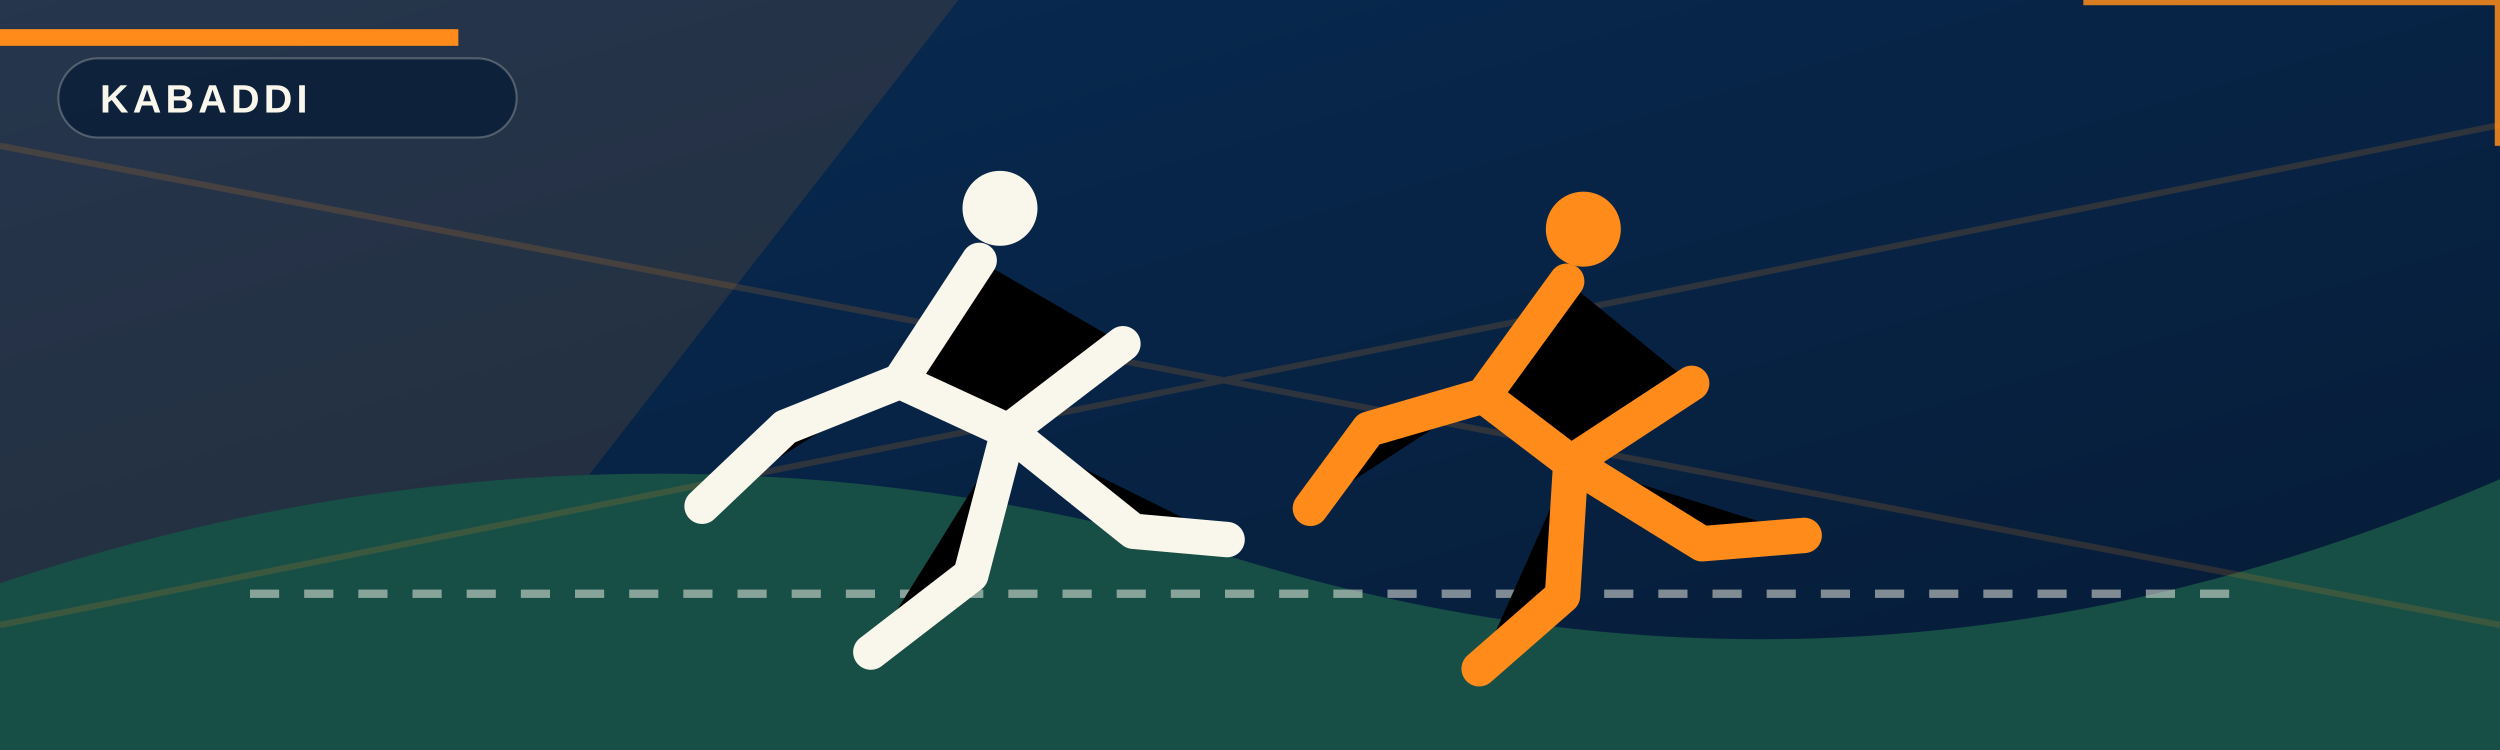
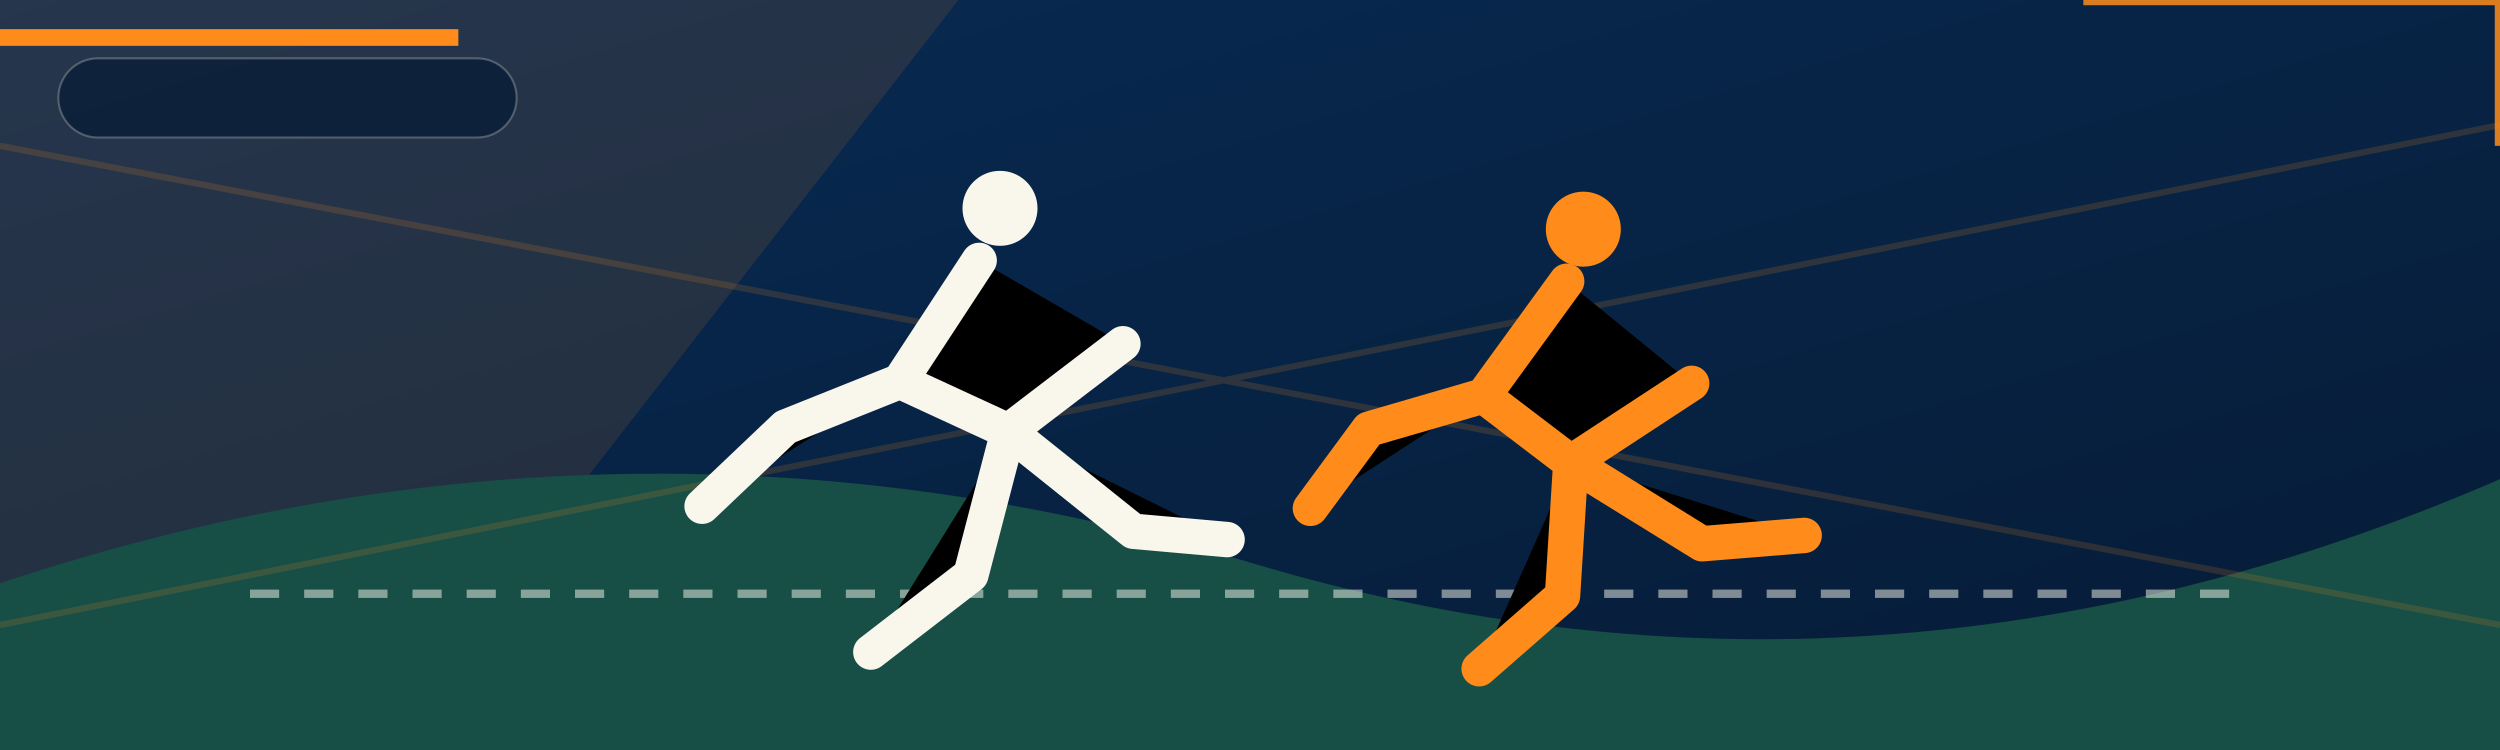
<svg xmlns="http://www.w3.org/2000/svg" viewBox="0 0 1200 360" role="img" aria-labelledby="title desc" preserveAspectRatio="xMidYMid slice">
  <defs>
    <linearGradient id="bg" x2="1" y2="1">
      <stop stop-color="#082B54" />
      <stop offset="1" stop-color="#061B35" />
    </linearGradient>
    <linearGradient id="accent" x2="1" y2="0">
      <stop stop-color="#FF8C1A" />
      <stop offset="1" stop-color="#2EAF5B" />
    </linearGradient>
  </defs>
  <rect width="1200" height="360" fill="url(#bg)" />
  <path d="M0 0H460L180 360H0Z" fill="#FF8C1A" opacity=".12" />
  <path d="M0 330Q300 260 600 315T1200 280V360H0Z" fill="url(#accent)" opacity=".2" />
  <path d="M0 280Q300 180 600 270T1200 230V360H0Z" fill="#174E46" />
  <path d="M0 70 1200 300M0 300 1200 60" stroke="#FF8C1A" opacity=".16" stroke-width="3" />
  <path d="M120 285h960" stroke="#F9F7EB" opacity=".5" stroke-width="4" stroke-dasharray="14 12" />
  <circle cx="480" cy="100" r="18" fill="#F9F7EB" />
  <path d="m470 125-38 58 52 24 55-42M432 183l-55 22-40 38M484 207l-18 69-48 37M484 207l60 48 45 4" stroke="#F9F7EB" stroke-width="17" stroke-linecap="round" stroke-linejoin="round" />
  <circle cx="760" cy="110" r="18" fill="#FF8C1A" />
  <path d="m752 135-40 55 42 32 58-38M712 190l-55 16-28 38M754 222l-4 64-40 35M754 222l63 39 49-4" stroke="#FF8C1A" stroke-width="17" stroke-linecap="round" stroke-linejoin="round" />
  <path d="M0 18H220" stroke="#FF8C1A" stroke-width="8" />
  <path d="M1000 0h200v70" fill="none" stroke="#FF8C1A" stroke-width="5" opacity=".85" />
  <rect x="28" y="28" width="220" height="38" rx="19" fill="#061B35" opacity=".72" stroke="#F9F7EB" stroke-opacity=".35" />
-   <text x="48" y="54" fill="#F9F7EB" font-family="Arial, sans-serif" font-size="19" font-weight="700" letter-spacing="2">KABADDI</text>
</svg>
